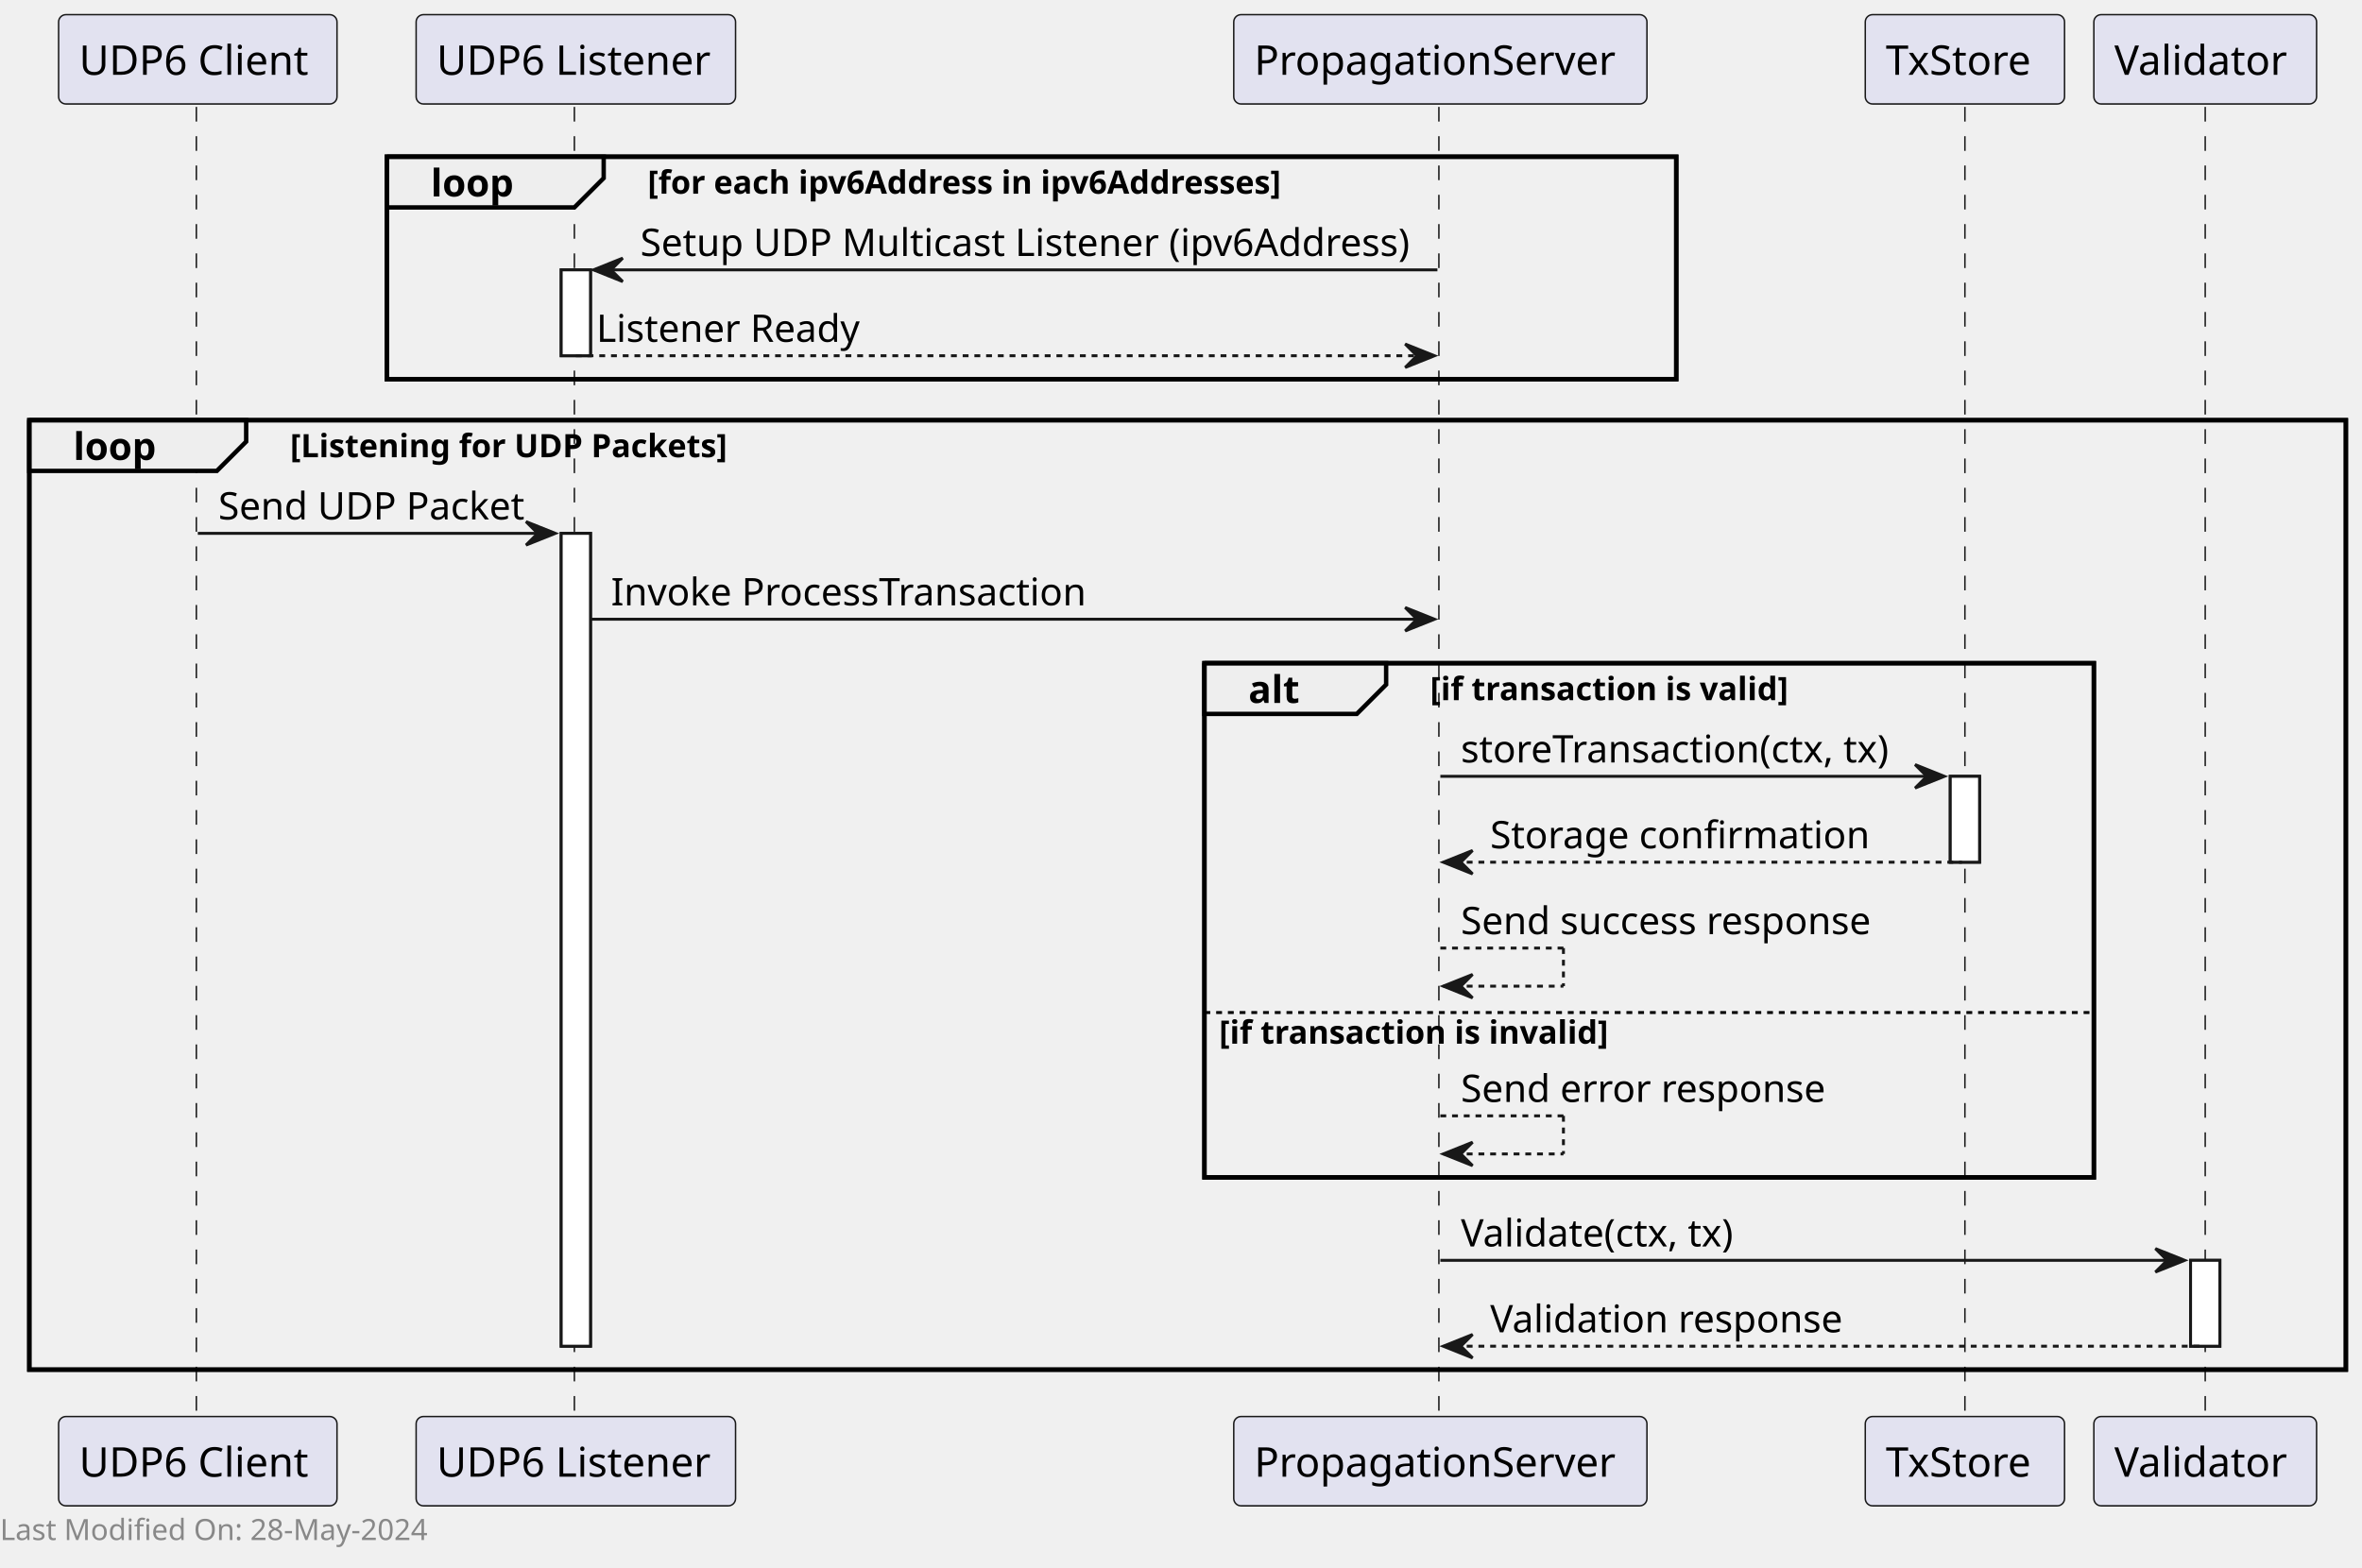
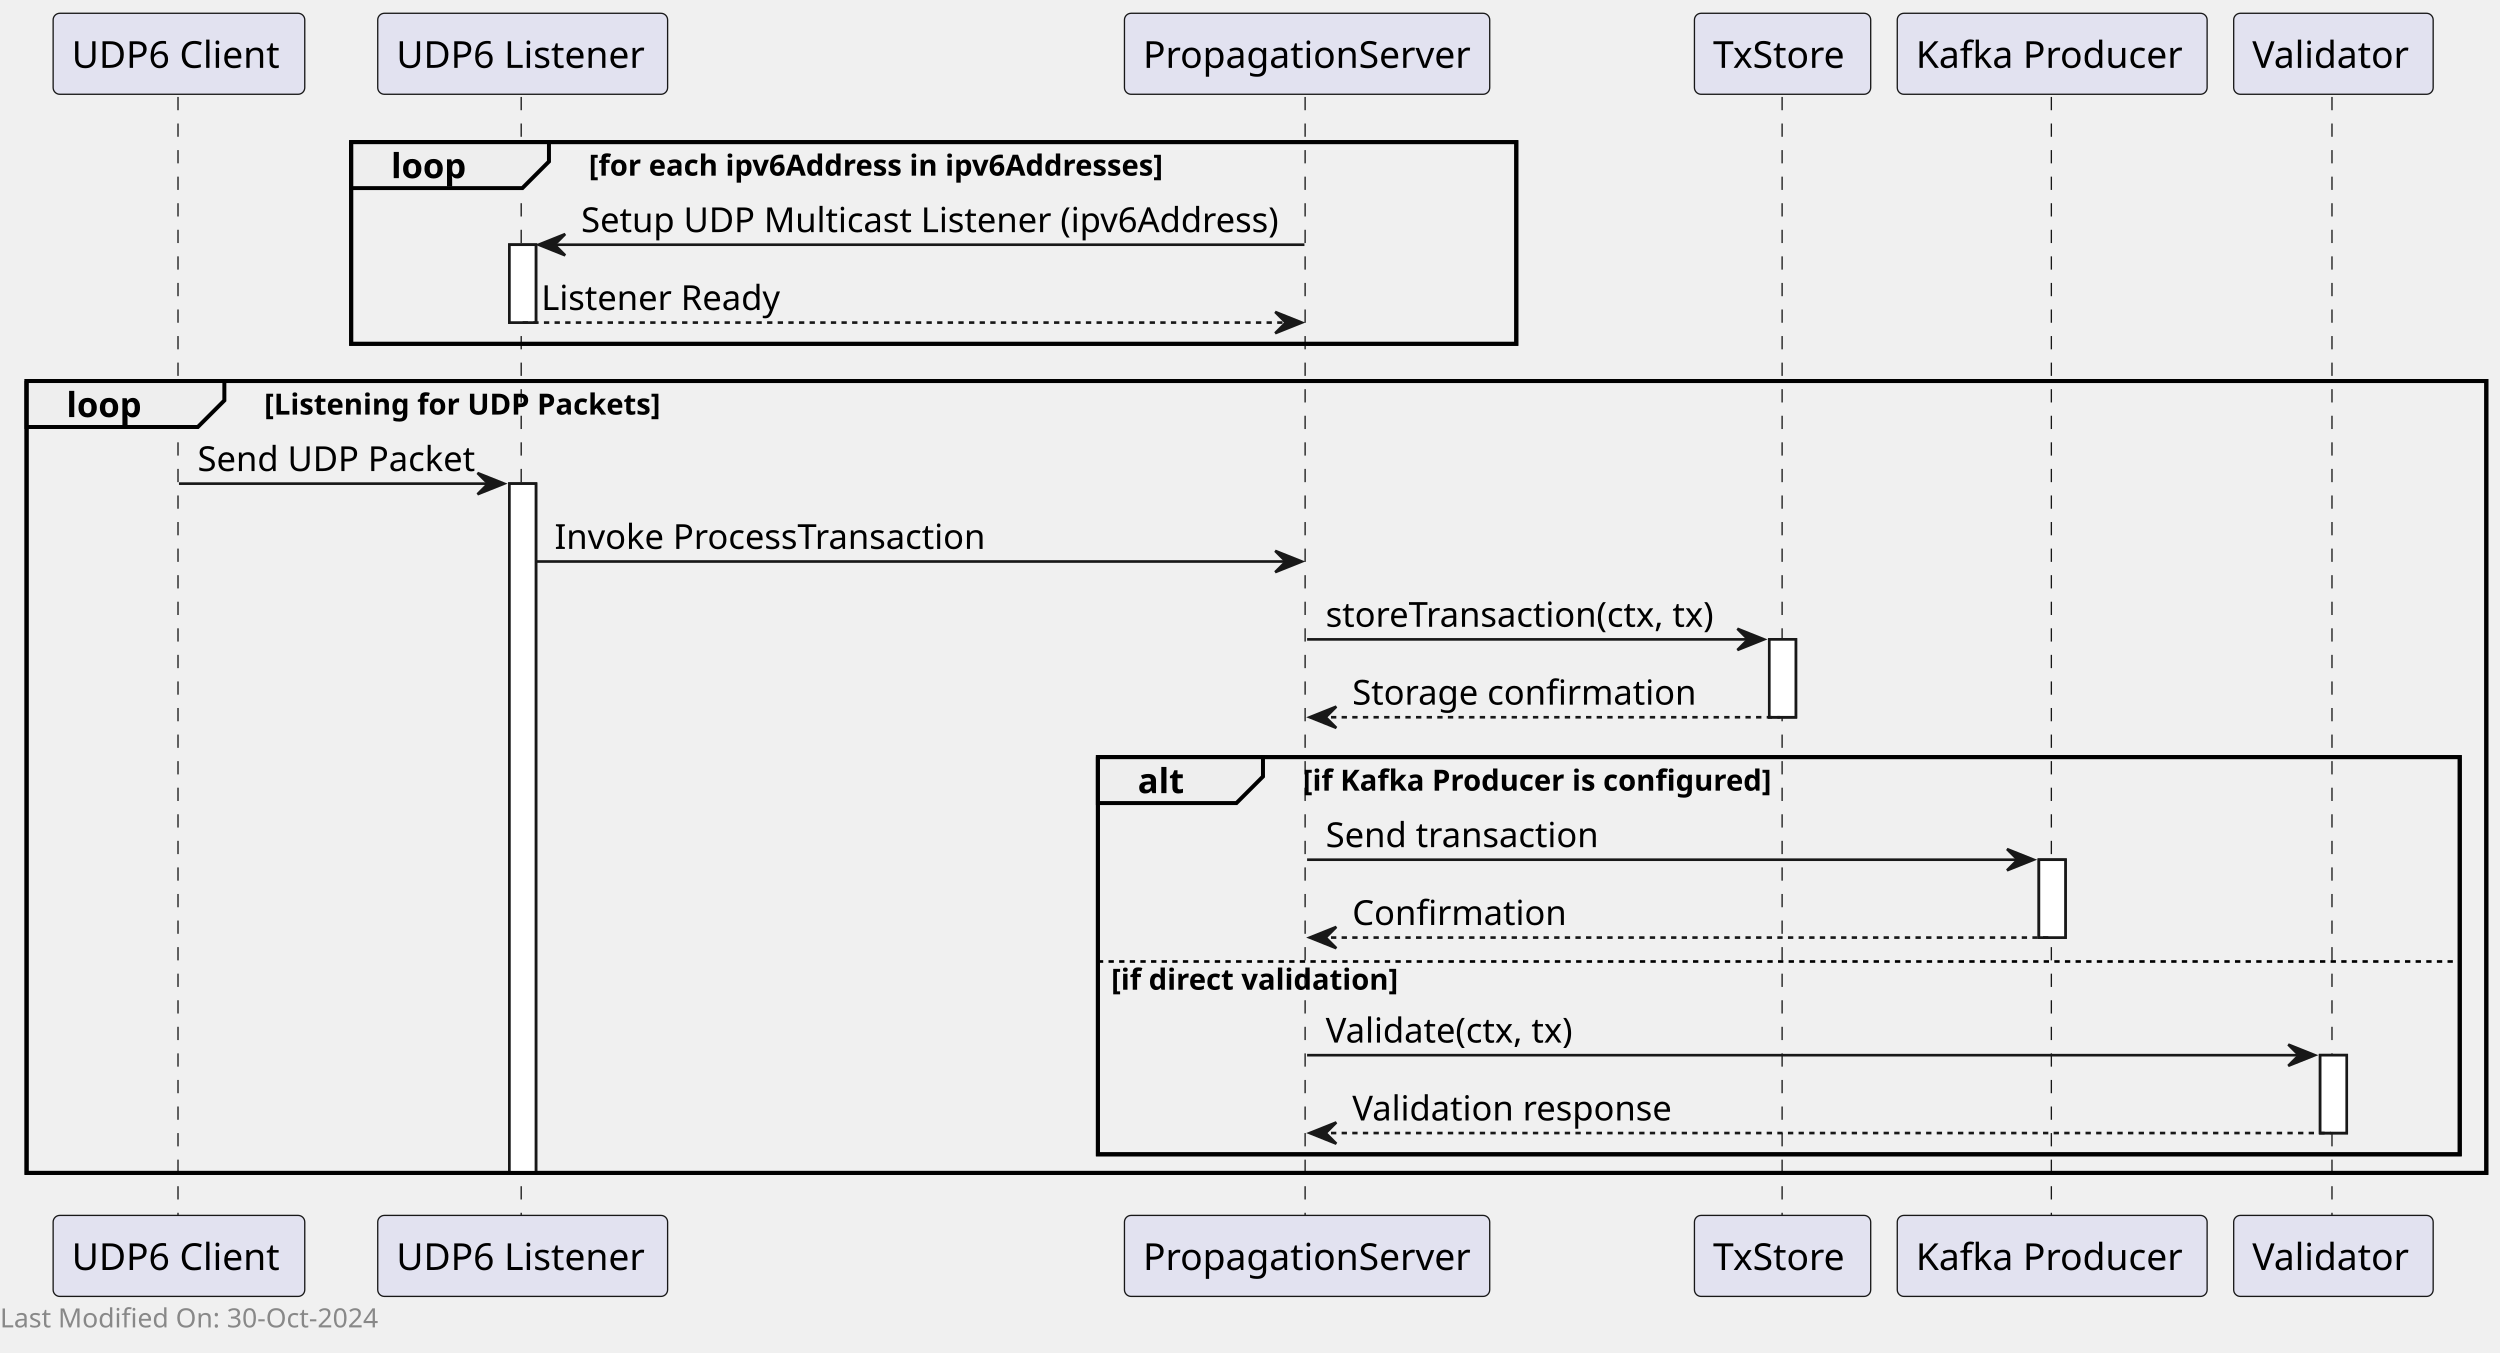
- <svg xmlns="http://www.w3.org/2000/svg" contentStyleType="text/css" height="535px" preserveAspectRatio="none" style="width:806px;height:535px;background:#FFFFFF;" version="1.1" viewBox="0 0 806 535" width="806px" zoomAndPan="magnify">
+ <svg xmlns="http://www.w3.org/2000/svg" contentStyleType="text/css" height="509px" preserveAspectRatio="none" style="width:941px;height:509px;background:#FFFFFF;" version="1.1" viewBox="0 0 941 509" width="941px" zoomAndPan="magnify">
  <defs />
  <g>
-     <rect fill="#FFFFFF" height="29.311" style="stroke:#181818;stroke-width:1.0;" width="10" x="191.5" y="92.109" />
-     <rect fill="#FFFFFF" height="277.44" style="stroke:#181818;stroke-width:1.0;" width="10" x="191.5" y="182.041" />
-     <rect fill="#FFFFFF" height="29.311" style="stroke:#181818;stroke-width:1.0;" width="10" x="665.5" y="264.973" />
-     <rect fill="#FFFFFF" height="29.311" style="stroke:#181818;stroke-width:1.0;" width="10" x="747.5" y="430.17" />
-     <rect fill="none" height="75.932" style="stroke:#000000;stroke-width:1.5;" width="440" x="132" y="53.488" />
-     <rect fill="none" height="324.06" style="stroke:#000000;stroke-width:1.5;" width="790.5" x="10" y="143.42" />
-     <rect fill="none" height="175.508" style="stroke:#000000;stroke-width:1.5;" width="303.5" x="411" y="226.352" />
-     <line style="stroke:#181818;stroke-width:0.5;stroke-dasharray:5.0,5.0;" x1="67" x2="67" y1="36.488" y2="484.481" />
-     <line style="stroke:#181818;stroke-width:0.5;stroke-dasharray:5.0,5.0;" x1="196" x2="196" y1="36.488" y2="484.481" />
-     <line style="stroke:#181818;stroke-width:0.5;stroke-dasharray:5.0,5.0;" x1="491" x2="491" y1="36.488" y2="484.481" />
-     <line style="stroke:#181818;stroke-width:0.5;stroke-dasharray:5.0,5.0;" x1="670.5" x2="670.5" y1="36.488" y2="484.481" />
-     <line style="stroke:#181818;stroke-width:0.5;stroke-dasharray:5.0,5.0;" x1="752.5" x2="752.5" y1="36.488" y2="484.481" />
-     <rect fill="#E2E2F0" height="30.488" rx="2.5" ry="2.5" style="stroke:#181818;stroke-width:0.5;" width="95" x="20" y="5" />
-     <text fill="#000000" font-family="sans-serif" font-size="14" lengthAdjust="spacing" textLength="81" x="27" y="25.535">UDP6 Client</text>
-     <rect fill="#E2E2F0" height="30.488" rx="2.5" ry="2.5" style="stroke:#181818;stroke-width:0.5;" width="95" x="20" y="483.481" />
-     <text fill="#000000" font-family="sans-serif" font-size="14" lengthAdjust="spacing" textLength="81" x="27" y="504.016">UDP6 Client</text>
-     <rect fill="#E2E2F0" height="30.488" rx="2.5" ry="2.5" style="stroke:#181818;stroke-width:0.5;" width="109" x="142" y="5" />
-     <text fill="#000000" font-family="sans-serif" font-size="14" lengthAdjust="spacing" textLength="95" x="149" y="25.535">UDP6 Listener</text>
-     <rect fill="#E2E2F0" height="30.488" rx="2.5" ry="2.5" style="stroke:#181818;stroke-width:0.5;" width="109" x="142" y="483.481" />
-     <text fill="#000000" font-family="sans-serif" font-size="14" lengthAdjust="spacing" textLength="95" x="149" y="504.016">UDP6 Listener</text>
-     <rect fill="#E2E2F0" height="30.488" rx="2.5" ry="2.5" style="stroke:#181818;stroke-width:0.5;" width="141" x="421" y="5" />
-     <text fill="#000000" font-family="sans-serif" font-size="14" lengthAdjust="spacing" textLength="127" x="428" y="25.535">PropagationServer</text>
-     <rect fill="#E2E2F0" height="30.488" rx="2.5" ry="2.5" style="stroke:#181818;stroke-width:0.5;" width="141" x="421" y="483.481" />
-     <text fill="#000000" font-family="sans-serif" font-size="14" lengthAdjust="spacing" textLength="127" x="428" y="504.016">PropagationServer</text>
-     <rect fill="#E2E2F0" height="30.488" rx="2.5" ry="2.5" style="stroke:#181818;stroke-width:0.5;" width="68" x="636.5" y="5" />
-     <text fill="#000000" font-family="sans-serif" font-size="14" lengthAdjust="spacing" textLength="54" x="643.5" y="25.535">TxStore</text>
-     <rect fill="#E2E2F0" height="30.488" rx="2.5" ry="2.5" style="stroke:#181818;stroke-width:0.5;" width="68" x="636.5" y="483.481" />
-     <text fill="#000000" font-family="sans-serif" font-size="14" lengthAdjust="spacing" textLength="54" x="643.5" y="504.016">TxStore</text>
-     <rect fill="#E2E2F0" height="30.488" rx="2.5" ry="2.5" style="stroke:#181818;stroke-width:0.5;" width="76" x="714.5" y="5" />
-     <text fill="#000000" font-family="sans-serif" font-size="14" lengthAdjust="spacing" textLength="62" x="721.5" y="25.535">Validator</text>
-     <rect fill="#E2E2F0" height="30.488" rx="2.5" ry="2.5" style="stroke:#181818;stroke-width:0.5;" width="76" x="714.5" y="483.481" />
-     <text fill="#000000" font-family="sans-serif" font-size="14" lengthAdjust="spacing" textLength="62" x="721.5" y="504.016">Validator</text>
-     <rect fill="#FFFFFF" height="29.311" style="stroke:#181818;stroke-width:1.0;" width="10" x="191.5" y="92.109" />
-     <rect fill="#FFFFFF" height="277.44" style="stroke:#181818;stroke-width:1.0;" width="10" x="191.5" y="182.041" />
-     <rect fill="#FFFFFF" height="29.311" style="stroke:#181818;stroke-width:1.0;" width="10" x="665.5" y="264.973" />
-     <rect fill="#FFFFFF" height="29.311" style="stroke:#181818;stroke-width:1.0;" width="10" x="747.5" y="430.17" />
-     <path d="M132,53.488 L206,53.488 L206,60.799 L196,70.799 L132,70.799 L132,53.488 " fill="#EEEEEE" style="stroke:#000000;stroke-width:1.5;" />
-     <rect fill="none" height="75.932" style="stroke:#000000;stroke-width:1.5;" width="440" x="132" y="53.488" />
-     <text fill="#000000" font-family="sans-serif" font-size="13" font-weight="bold" lengthAdjust="spacing" textLength="29" x="147" y="67.057">loop</text>
-     <text fill="#000000" font-family="sans-serif" font-size="11" font-weight="bold" lengthAdjust="spacing" textLength="229" x="221" y="66.123">[for each ipv6Address in ipv6Addresses]</text>
-     <polygon fill="#181818" points="212.5,88.109,202.5,92.109,212.5,96.109,208.5,92.109" style="stroke:#181818;stroke-width:1.0;" />
-     <line style="stroke:#181818;stroke-width:1.0;" x1="206.5" x2="490.5" y1="92.109" y2="92.109" />
-     <text fill="#000000" font-family="sans-serif" font-size="13" lengthAdjust="spacing" textLength="271" x="218.5" y="87.367">Setup UDP Multicast Listener (ipv6Address)</text>
-     <polygon fill="#181818" points="479.5,117.42,489.5,121.42,479.5,125.42,483.5,121.42" style="stroke:#181818;stroke-width:1.0;" />
-     <line style="stroke:#181818;stroke-width:1.0;stroke-dasharray:2.0,2.0;" x1="196.5" x2="485.5" y1="121.42" y2="121.42" />
-     <text fill="#000000" font-family="sans-serif" font-size="13" lengthAdjust="spacing" textLength="91" x="203.5" y="116.678">Listener Ready</text>
-     <path d="M10,143.42 L84,143.42 L84,150.731 L74,160.731 L10,160.731 L10,143.42 " fill="#EEEEEE" style="stroke:#000000;stroke-width:1.5;" />
-     <rect fill="none" height="324.06" style="stroke:#000000;stroke-width:1.5;" width="790.5" x="10" y="143.42" />
-     <text fill="#000000" font-family="sans-serif" font-size="13" font-weight="bold" lengthAdjust="spacing" textLength="29" x="25" y="156.988">loop</text>
-     <text fill="#000000" font-family="sans-serif" font-size="11" font-weight="bold" lengthAdjust="spacing" textLength="154" x="99" y="156.055">[Listening for UDP Packets]</text>
-     <polygon fill="#181818" points="179.5,178.041,189.5,182.041,179.5,186.041,183.5,182.041" style="stroke:#181818;stroke-width:1.0;" />
-     <line style="stroke:#181818;stroke-width:1.0;" x1="67.5" x2="185.5" y1="182.041" y2="182.041" />
-     <text fill="#000000" font-family="sans-serif" font-size="13" lengthAdjust="spacing" textLength="105" x="74.5" y="177.299">Send UDP Packet</text>
-     <polygon fill="#181818" points="479.5,207.352,489.5,211.352,479.5,215.352,483.5,211.352" style="stroke:#181818;stroke-width:1.0;" />
-     <line style="stroke:#181818;stroke-width:1.0;" x1="201.5" x2="485.5" y1="211.352" y2="211.352" />
-     <text fill="#000000" font-family="sans-serif" font-size="13" lengthAdjust="spacing" textLength="168" x="208.5" y="206.609">Invoke ProcessTransaction</text>
-     <path d="M411,226.352 L473,226.352 L473,233.662 L463,243.662 L411,243.662 L411,226.352 " fill="#EEEEEE" style="stroke:#000000;stroke-width:1.5;" />
-     <rect fill="none" height="175.508" style="stroke:#000000;stroke-width:1.5;" width="303.5" x="411" y="226.352" />
-     <text fill="#000000" font-family="sans-serif" font-size="13" font-weight="bold" lengthAdjust="spacing" textLength="17" x="426" y="239.92">alt</text>
-     <text fill="#000000" font-family="sans-serif" font-size="11" font-weight="bold" lengthAdjust="spacing" textLength="129" x="488" y="238.986">[if transaction is valid]</text>
-     <polygon fill="#181818" points="653.5,260.973,663.5,264.973,653.5,268.973,657.5,264.973" style="stroke:#181818;stroke-width:1.0;" />
-     <line style="stroke:#181818;stroke-width:1.0;" x1="491.5" x2="659.5" y1="264.973" y2="264.973" />
-     <text fill="#000000" font-family="sans-serif" font-size="13" lengthAdjust="spacing" textLength="155" x="498.5" y="260.231">storeTransaction(ctx, tx)</text>
-     <polygon fill="#181818" points="502.5,290.283,492.5,294.283,502.5,298.283,498.5,294.283" style="stroke:#181818;stroke-width:1.0;" />
-     <line style="stroke:#181818;stroke-width:1.0;stroke-dasharray:2.0,2.0;" x1="496.5" x2="669.5" y1="294.283" y2="294.283" />
-     <text fill="#000000" font-family="sans-serif" font-size="13" lengthAdjust="spacing" textLength="132" x="508.5" y="289.541">Storage confirmation</text>
-     <line style="stroke:#181818;stroke-width:1.0;stroke-dasharray:2.0,2.0;" x1="491.5" x2="533.5" y1="323.594" y2="323.594" />
-     <line style="stroke:#181818;stroke-width:1.0;stroke-dasharray:2.0,2.0;" x1="533.5" x2="533.5" y1="323.594" y2="336.594" />
-     <line style="stroke:#181818;stroke-width:1.0;stroke-dasharray:2.0,2.0;" x1="492.5" x2="533.5" y1="336.594" y2="336.594" />
-     <polygon fill="#181818" points="502.5,332.594,492.5,336.594,502.5,340.594,498.5,336.594" style="stroke:#181818;stroke-width:1.0;" />
-     <text fill="#000000" font-family="sans-serif" font-size="13" lengthAdjust="spacing" textLength="145" x="498.5" y="318.852">Send success response</text>
-     <line style="stroke:#000000;stroke-width:1.0;stroke-dasharray:2.0,2.0;" x1="411" x2="714.5" y1="345.594" y2="345.594" />
-     <text fill="#000000" font-family="sans-serif" font-size="11" font-weight="bold" lengthAdjust="spacing" textLength="140" x="416" y="356.228">[if transaction is invalid]</text>
-     <line style="stroke:#181818;stroke-width:1.0;stroke-dasharray:2.0,2.0;" x1="491.5" x2="533.5" y1="380.859" y2="380.859" />
-     <line style="stroke:#181818;stroke-width:1.0;stroke-dasharray:2.0,2.0;" x1="533.5" x2="533.5" y1="380.859" y2="393.859" />
-     <line style="stroke:#181818;stroke-width:1.0;stroke-dasharray:2.0,2.0;" x1="492.5" x2="533.5" y1="393.859" y2="393.859" />
-     <polygon fill="#181818" points="502.5,389.859,492.5,393.859,502.5,397.859,498.5,393.859" style="stroke:#181818;stroke-width:1.0;" />
-     <text fill="#000000" font-family="sans-serif" font-size="13" lengthAdjust="spacing" textLength="125" x="498.5" y="376.117">Send error response</text>
-     <polygon fill="#181818" points="735.5,426.17,745.5,430.17,735.5,434.17,739.5,430.17" style="stroke:#181818;stroke-width:1.0;" />
-     <line style="stroke:#181818;stroke-width:1.0;" x1="491.5" x2="741.5" y1="430.17" y2="430.17" />
-     <text fill="#000000" font-family="sans-serif" font-size="13" lengthAdjust="spacing" textLength="99" x="498.5" y="425.428">Validate(ctx, tx)</text>
-     <polygon fill="#181818" points="502.5,455.481,492.5,459.481,502.5,463.481,498.5,459.481" style="stroke:#181818;stroke-width:1.0;" />
-     <line style="stroke:#181818;stroke-width:1.0;stroke-dasharray:2.0,2.0;" x1="496.5" x2="751.5" y1="459.481" y2="459.481" />
-     <text fill="#000000" font-family="sans-serif" font-size="13" lengthAdjust="spacing" textLength="124" x="508.5" y="454.738">Validation response</text>
-     <text fill="#888888" font-family="sans-serif" font-size="10" lengthAdjust="spacing" textLength="157" x="0" y="525.637">Last Modified On: 28-May-2024</text>
+     <rect fill="#FFFFFF" height="29.311" style="stroke:#181818;stroke-width:1.0;" width="10" x="191.733" y="92.109" />
+     <rect fill="#FFFFFF" height="259.44" style="stroke:#181818;stroke-width:1.0;" width="10" x="191.733" y="182.041" />
+     <rect fill="#FFFFFF" height="29.311" style="stroke:#181818;stroke-width:1.0;" width="10" x="665.96" y="240.662" />
+     <rect fill="#FFFFFF" height="29.311" style="stroke:#181818;stroke-width:1.0;" width="10" x="767.445" y="323.594" />
+     <rect fill="#FFFFFF" height="29.311" style="stroke:#181818;stroke-width:1.0;" width="10" x="873.302" y="397.17" />
+     <rect fill="none" height="75.932" style="stroke:#000000;stroke-width:1.5;" width="438.551" x="132.179" y="53.488" />
+     <rect fill="none" height="298.06" style="stroke:#000000;stroke-width:1.5;" width="925.845" x="10" y="143.42" />
+     <rect fill="none" height="149.508" style="stroke:#000000;stroke-width:1.5;" width="512.599" x="413.246" y="284.973" />
+     <line style="stroke:#181818;stroke-width:0.5;stroke-dasharray:5.0,5.0;" x1="67" x2="67" y1="36.488" y2="458.481" />
+     <line style="stroke:#181818;stroke-width:0.5;stroke-dasharray:5.0,5.0;" x1="196.179" x2="196.179" y1="36.488" y2="458.481" />
+     <line style="stroke:#181818;stroke-width:0.5;stroke-dasharray:5.0,5.0;" x1="491.246" x2="491.246" y1="36.488" y2="458.481" />
+     <line style="stroke:#181818;stroke-width:0.5;stroke-dasharray:5.0,5.0;" x1="670.788" x2="670.788" y1="36.488" y2="458.481" />
+     <line style="stroke:#181818;stroke-width:0.5;stroke-dasharray:5.0,5.0;" x1="772.131" x2="772.131" y1="36.488" y2="458.481" />
+     <line style="stroke:#181818;stroke-width:0.5;stroke-dasharray:5.0,5.0;" x1="877.759" x2="877.759" y1="36.488" y2="458.481" />
+     <rect fill="#E2E2F0" height="30.488" rx="2.5" ry="2.5" style="stroke:#181818;stroke-width:0.5;" width="94.712" x="20" y="5" />
+     <text fill="#000000" font-family="sans-serif" font-size="14" lengthAdjust="spacing" textLength="80.712" x="27" y="25.535">UDP6 Client</text>
+     <rect fill="#E2E2F0" height="30.488" rx="2.5" ry="2.5" style="stroke:#181818;stroke-width:0.5;" width="94.712" x="20" y="457.481" />
+     <text fill="#000000" font-family="sans-serif" font-size="14" lengthAdjust="spacing" textLength="80.712" x="27" y="478.016">UDP6 Client</text>
+     <rect fill="#E2E2F0" height="30.488" rx="2.5" ry="2.5" style="stroke:#181818;stroke-width:0.5;" width="109.108" x="142.179" y="5" />
+     <text fill="#000000" font-family="sans-serif" font-size="14" lengthAdjust="spacing" textLength="95.108" x="149.179" y="25.535">UDP6 Listener</text>
+     <rect fill="#E2E2F0" height="30.488" rx="2.5" ry="2.5" style="stroke:#181818;stroke-width:0.5;" width="109.108" x="142.179" y="457.481" />
+     <text fill="#000000" font-family="sans-serif" font-size="14" lengthAdjust="spacing" textLength="95.108" x="149.179" y="478.016">UDP6 Listener</text>
+     <rect fill="#E2E2F0" height="30.488" rx="2.5" ry="2.5" style="stroke:#181818;stroke-width:0.5;" width="137.484" x="423.246" y="5" />
+     <text fill="#000000" font-family="sans-serif" font-size="14" lengthAdjust="spacing" textLength="123.484" x="430.246" y="25.535">PropagationServer</text>
+     <rect fill="#E2E2F0" height="30.488" rx="2.5" ry="2.5" style="stroke:#181818;stroke-width:0.5;" width="137.484" x="423.246" y="457.481" />
+     <text fill="#000000" font-family="sans-serif" font-size="14" lengthAdjust="spacing" textLength="123.484" x="430.246" y="478.016">PropagationServer</text>
+     <rect fill="#E2E2F0" height="30.488" rx="2.5" ry="2.5" style="stroke:#181818;stroke-width:0.5;" width="66.343" x="637.788" y="5" />
+     <text fill="#000000" font-family="sans-serif" font-size="14" lengthAdjust="spacing" textLength="52.343" x="644.788" y="25.535">TxStore</text>
+     <rect fill="#E2E2F0" height="30.488" rx="2.5" ry="2.5" style="stroke:#181818;stroke-width:0.5;" width="66.343" x="637.788" y="457.481" />
+     <text fill="#000000" font-family="sans-serif" font-size="14" lengthAdjust="spacing" textLength="52.343" x="644.788" y="478.016">TxStore</text>
+     <rect fill="#E2E2F0" height="30.488" rx="2.5" ry="2.5" style="stroke:#181818;stroke-width:0.5;" width="116.628" x="714.131" y="5" />
+     <text fill="#000000" font-family="sans-serif" font-size="14" lengthAdjust="spacing" textLength="102.628" x="721.131" y="25.535">Kafka Producer</text>
+     <rect fill="#E2E2F0" height="30.488" rx="2.5" ry="2.5" style="stroke:#181818;stroke-width:0.5;" width="116.628" x="714.131" y="457.481" />
+     <text fill="#000000" font-family="sans-serif" font-size="14" lengthAdjust="spacing" textLength="102.628" x="721.131" y="478.016">Kafka Producer</text>
+     <rect fill="#E2E2F0" height="30.488" rx="2.5" ry="2.5" style="stroke:#181818;stroke-width:0.5;" width="75.086" x="840.759" y="5" />
+     <text fill="#000000" font-family="sans-serif" font-size="14" lengthAdjust="spacing" textLength="61.086" x="847.759" y="25.535">Validator</text>
+     <rect fill="#E2E2F0" height="30.488" rx="2.5" ry="2.5" style="stroke:#181818;stroke-width:0.5;" width="75.086" x="840.759" y="457.481" />
+     <text fill="#000000" font-family="sans-serif" font-size="14" lengthAdjust="spacing" textLength="61.086" x="847.759" y="478.016">Validator</text>
+     <rect fill="#FFFFFF" height="29.311" style="stroke:#181818;stroke-width:1.0;" width="10" x="191.733" y="92.109" />
+     <rect fill="#FFFFFF" height="259.44" style="stroke:#181818;stroke-width:1.0;" width="10" x="191.733" y="182.041" />
+     <rect fill="#FFFFFF" height="29.311" style="stroke:#181818;stroke-width:1.0;" width="10" x="665.96" y="240.662" />
+     <rect fill="#FFFFFF" height="29.311" style="stroke:#181818;stroke-width:1.0;" width="10" x="767.445" y="323.594" />
+     <rect fill="#FFFFFF" height="29.311" style="stroke:#181818;stroke-width:1.0;" width="10" x="873.302" y="397.17" />
+     <path d="M132.179,53.488 L206.626,53.488 L206.626,60.799 L196.626,70.799 L132.179,70.799 L132.179,53.488 " fill="#EEEEEE" style="stroke:#000000;stroke-width:1.5;" />
+     <rect fill="none" height="75.932" style="stroke:#000000;stroke-width:1.5;" width="438.551" x="132.179" y="53.488" />
+     <text fill="#000000" font-family="sans-serif" font-size="13" font-weight="bold" lengthAdjust="spacing" textLength="29.447" x="147.179" y="67.057">loop</text>
+     <text fill="#000000" font-family="sans-serif" font-size="11" font-weight="bold" lengthAdjust="spacing" textLength="231.118" x="221.626" y="66.123">[for each ipv6Address in ipv6Addresses]</text>
+     <polygon fill="#181818" points="212.733,88.109,202.733,92.109,212.733,96.109,208.733,92.109" style="stroke:#181818;stroke-width:1.0;" />
+     <line style="stroke:#181818;stroke-width:1.0;" x1="206.733" x2="490.988" y1="92.109" y2="92.109" />
+     <text fill="#000000" font-family="sans-serif" font-size="13" lengthAdjust="spacing" textLength="271.254" x="218.733" y="87.367">Setup UDP Multicast Listener (ipv6Address)</text>
+     <polygon fill="#181818" points="479.988,117.42,489.988,121.42,479.988,125.42,483.988,121.42" style="stroke:#181818;stroke-width:1.0;" />
+     <line style="stroke:#181818;stroke-width:1.0;stroke-dasharray:2.0,2.0;" x1="196.733" x2="485.988" y1="121.42" y2="121.42" />
+     <text fill="#000000" font-family="sans-serif" font-size="13" lengthAdjust="spacing" textLength="91.781" x="203.733" y="116.678">Listener Ready</text>
+     <path d="M10,143.42 L84.447,143.42 L84.447,150.731 L74.447,160.731 L10,160.731 L10,143.42 " fill="#EEEEEE" style="stroke:#000000;stroke-width:1.5;" />
+     <rect fill="none" height="298.06" style="stroke:#000000;stroke-width:1.5;" width="925.845" x="10" y="143.42" />
+     <text fill="#000000" font-family="sans-serif" font-size="13" font-weight="bold" lengthAdjust="spacing" textLength="29.447" x="25" y="156.988">loop</text>
+     <text fill="#000000" font-family="sans-serif" font-size="11" font-weight="bold" lengthAdjust="spacing" textLength="154.714" x="99.447" y="156.055">[Listening for UDP Packets]</text>
+     <polygon fill="#181818" points="179.733,178.041,189.733,182.041,179.733,186.041,183.733,182.041" style="stroke:#181818;stroke-width:1.0;" />
+     <line style="stroke:#181818;stroke-width:1.0;" x1="67.356" x2="185.733" y1="182.041" y2="182.041" />
+     <text fill="#000000" font-family="sans-serif" font-size="13" lengthAdjust="spacing" textLength="105.377" x="74.356" y="177.299">Send UDP Packet</text>
+     <polygon fill="#181818" points="479.988,207.352,489.988,211.352,479.988,215.352,483.988,211.352" style="stroke:#181818;stroke-width:1.0;" />
+     <line style="stroke:#181818;stroke-width:1.0;" x1="201.733" x2="485.988" y1="211.352" y2="211.352" />
+     <text fill="#000000" font-family="sans-serif" font-size="13" lengthAdjust="spacing" textLength="167.051" x="208.733" y="206.609">Invoke ProcessTransaction</text>
+     <polygon fill="#181818" points="653.96,236.662,663.96,240.662,653.96,244.662,657.96,240.662" style="stroke:#181818;stroke-width:1.0;" />
+     <line style="stroke:#181818;stroke-width:1.0;" x1="491.988" x2="659.96" y1="240.662" y2="240.662" />
+     <text fill="#000000" font-family="sans-serif" font-size="13" lengthAdjust="spacing" textLength="154.972" x="498.988" y="235.92">storeTransaction(ctx, tx)</text>
+     <polygon fill="#181818" points="502.988,265.973,492.988,269.973,502.988,273.973,498.988,269.973" style="stroke:#181818;stroke-width:1.0;" />
+     <line style="stroke:#181818;stroke-width:1.0;stroke-dasharray:2.0,2.0;" x1="496.988" x2="669.96" y1="269.973" y2="269.973" />
+     <text fill="#000000" font-family="sans-serif" font-size="13" lengthAdjust="spacing" textLength="132.368" x="508.988" y="265.231">Storage confirmation</text>
+     <path d="M413.246,284.973 L475.384,284.973 L475.384,292.283 L465.384,302.283 L413.246,302.283 L413.246,284.973 " fill="#EEEEEE" style="stroke:#000000;stroke-width:1.5;" />
+     <rect fill="none" height="149.508" style="stroke:#000000;stroke-width:1.5;" width="512.599" x="413.246" y="284.973" />
+     <text fill="#000000" font-family="sans-serif" font-size="13" font-weight="bold" lengthAdjust="spacing" textLength="17.139" x="428.246" y="298.541">alt</text>
+     <text fill="#000000" font-family="sans-serif" font-size="11" font-weight="bold" lengthAdjust="spacing" textLength="184.894" x="490.384" y="297.607">[if Kafka Producer is configured]</text>
+     <polygon fill="#181818" points="755.445,319.594,765.445,323.594,755.445,327.594,759.445,323.594" style="stroke:#181818;stroke-width:1.0;" />
+     <line style="stroke:#181818;stroke-width:1.0;" x1="491.988" x2="761.445" y1="323.594" y2="323.594" />
+     <text fill="#000000" font-family="sans-serif" font-size="13" lengthAdjust="spacing" textLength="105.174" x="498.988" y="318.852">Send transaction</text>
+     <polygon fill="#181818" points="502.988,348.904,492.988,352.904,502.988,356.904,498.988,352.904" style="stroke:#181818;stroke-width:1.0;" />
+     <line style="stroke:#181818;stroke-width:1.0;stroke-dasharray:2.0,2.0;" x1="496.988" x2="771.445" y1="352.904" y2="352.904" />
+     <text fill="#000000" font-family="sans-serif" font-size="13" lengthAdjust="spacing" textLength="82.894" x="508.988" y="348.162">Confirmation</text>
+     <line style="stroke:#000000;stroke-width:1.0;stroke-dasharray:2.0,2.0;" x1="413.246" x2="925.845" y1="361.904" y2="361.904" />
+     <text fill="#000000" font-family="sans-serif" font-size="11" font-weight="bold" lengthAdjust="spacing" textLength="112.353" x="418.246" y="372.539">[if direct validation]</text>
+     <polygon fill="#181818" points="861.302,393.17,871.302,397.17,861.302,401.17,865.302,397.17" style="stroke:#181818;stroke-width:1.0;" />
+     <line style="stroke:#181818;stroke-width:1.0;" x1="491.988" x2="867.302" y1="397.17" y2="397.17" />
+     <text fill="#000000" font-family="sans-serif" font-size="13" lengthAdjust="spacing" textLength="99.671" x="498.988" y="392.428">Validate(ctx, tx)</text>
+     <polygon fill="#181818" points="502.988,422.481,492.988,426.481,502.988,430.481,498.988,426.481" style="stroke:#181818;stroke-width:1.0;" />
+     <line style="stroke:#181818;stroke-width:1.0;stroke-dasharray:2.0,2.0;" x1="496.988" x2="877.302" y1="426.481" y2="426.481" />
+     <text fill="#000000" font-family="sans-serif" font-size="13" lengthAdjust="spacing" textLength="124.636" x="508.988" y="421.738">Validation response</text>
+     <text fill="#888888" font-family="sans-serif" font-size="10" lengthAdjust="spacing" textLength="154.839" x="0" y="499.637">Last Modified On: 30-Oct-2024</text>
  </g>
</svg>
